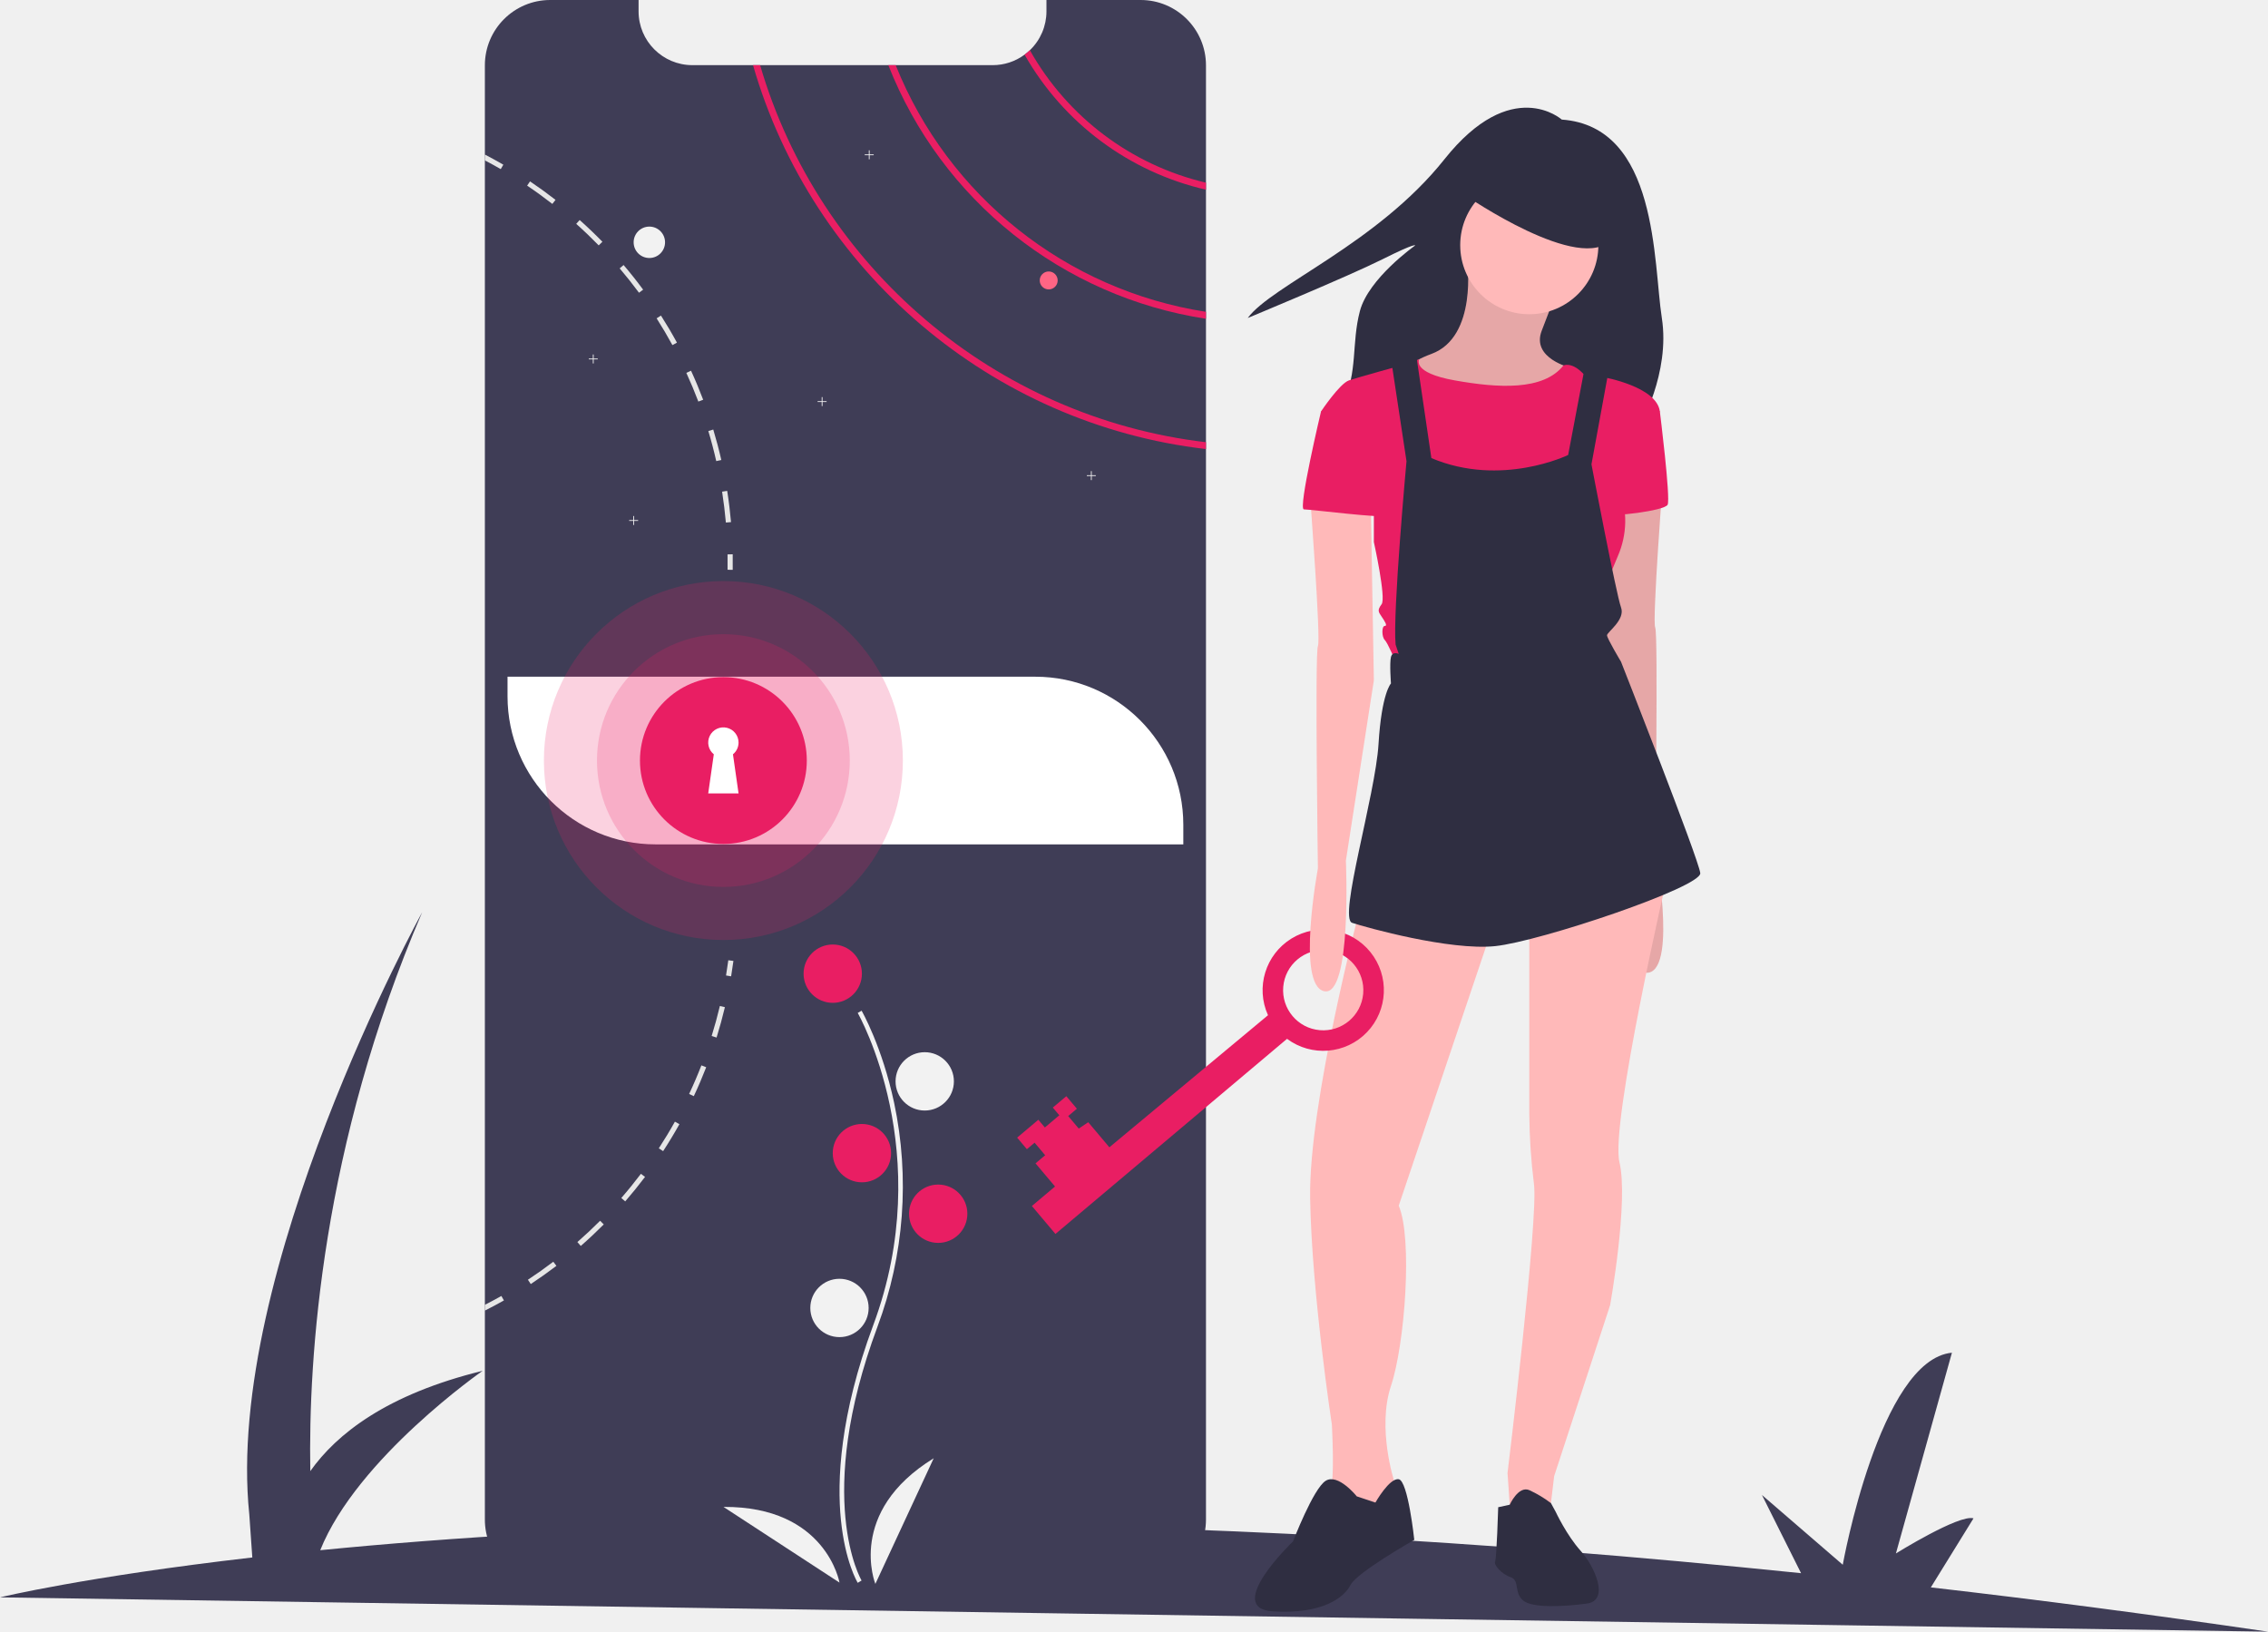
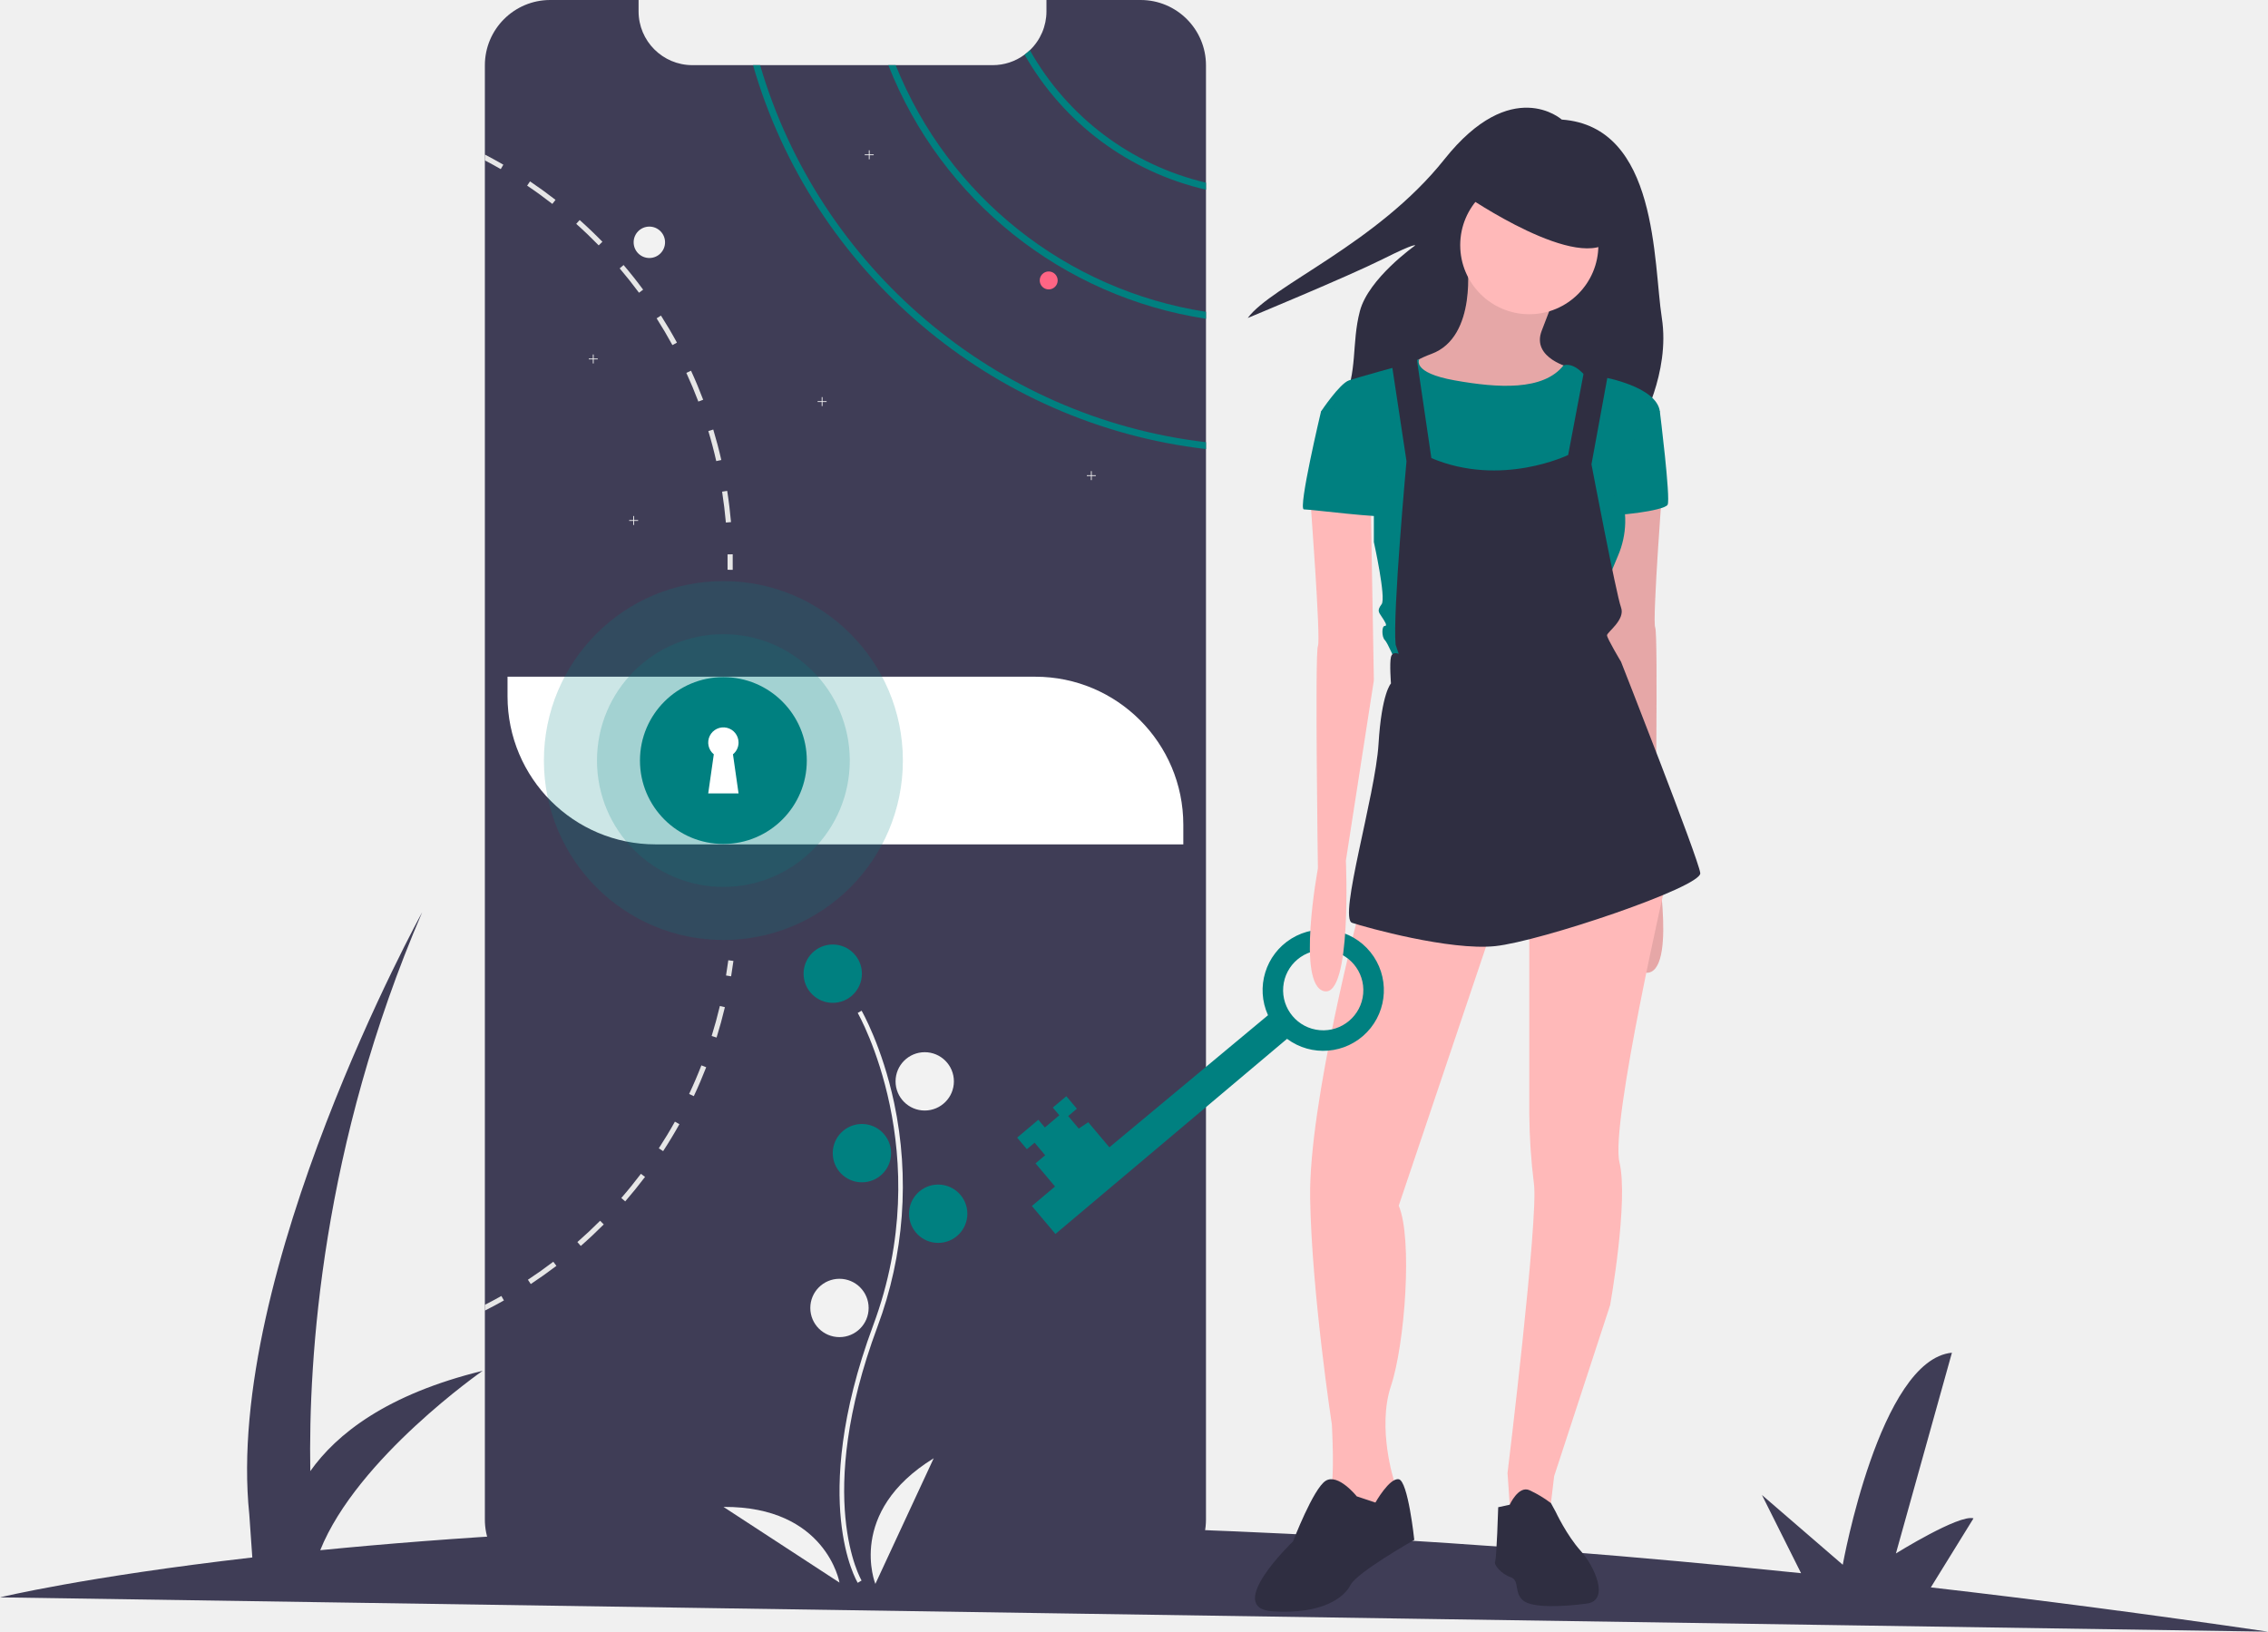
<svg xmlns="http://www.w3.org/2000/svg" data-name="Layer 1" width="1010.892" height="727.284" viewBox="0 0 1010.892 727.284">
  <path d="M1105.446,813.642q-78.133-11.444-150.281-19.73l19.02-30.778c-6.412-1.894-34.585,15.651-34.585,15.651l24.967-89.48c-32.248,3.107-48.658,94.513-48.658,94.513L879.884,752.723l17.438,34.854c-147.212-15.195-274.351-21.165-381.29-21.853L532.311,739.381c-6.412-1.894-34.585,15.651-34.585,15.651l24.967-89.48c-32.248,3.107-48.658,94.513-48.658,94.513L438.011,728.969l18.469,36.916c-89.651,1.087-162.761,5.872-219.191,11.451,16.467-41.078,72.394-79.96,72.394-79.96-42.708,10.436-65.112,28.152-76.82,44.71-.895-50.818,5.126-145,49.855-249.095,0,0-88.296,160.409-77.048,268.408l1.344,19.175c-74.836,8.625-112.461,17.784-112.461,17.784Z" transform="translate(-94.55416 -86.35794)" fill="#3f3d56" />
  <path d="M632.081,115.488v648.2a29.139,29.139,0,0,1-29.13,29.11h-263.15a29.079,29.079,0,0,1-29.13-29.11v-648.2a29.127,29.127,0,0,1,29.13-29.13h39.38v5.05a23.987,23.987,0,0,0,23.98,23.99h133.84a23.789,23.789,0,0,0,14.22-4.68,22.285,22.285,0,0,0,2.36-1.98,23.917,23.917,0,0,0,7.4-17.33v-5.05h41.97A29.121,29.121,0,0,1,632.081,115.488Z" transform="translate(-94.55416 -86.35794)" fill="#3f3d56" />
  <circle cx="289.426" cy="108" r="7" fill="#f2f2f2" />
-   <path d="M553.581,108.738a22.285,22.285,0,0,1-2.36,1.98,125.247,125.247,0,0,0,80.86,60.19v-3.12A122.299,122.299,0,0,1,553.581,108.738Z" transform="translate(-94.55416 -86.35794)" fill="#e91e63" />
-   <path d="M493.771,115.398h-3.28a181.668,181.668,0,0,0,141.59,113.05v-3.1A178.55,178.55,0,0,1,493.771,115.398Z" transform="translate(-94.55416 -86.35794)" fill="#e91e63" />
-   <path d="M433.351,115.398h-3.16c26.43,91.74,106.18,160.03,201.89,171.12v-3.05C538.031,272.428,459.651,205.438,433.351,115.398Z" transform="translate(-94.55416 -86.35794)" fill="#e91e63" />
+   <path d="M553.581,108.738a22.285,22.285,0,0,1-2.36,1.98,125.247,125.247,0,0,0,80.86,60.19v-3.12A122.299,122.299,0,0,1,553.581,108.738Z" transform="translate(-94.55416 -86.35794)" fill="#008080" />
+   <path d="M493.771,115.398h-3.28a181.668,181.668,0,0,0,141.59,113.05v-3.1A178.55,178.55,0,0,1,493.771,115.398Z" transform="translate(-94.55416 -86.35794)" fill="#008080" />
+   <path d="M433.351,115.398h-3.16c26.43,91.74,106.18,160.03,201.89,171.12v-3.05C538.031,272.428,459.651,205.438,433.351,115.398Z" transform="translate(-94.55416 -86.35794)" fill="#008080" />
  <polygon points="266.426 159.822 264.604 159.822 264.604 158 264.249 158 264.249 159.822 262.426 159.822 262.426 160.178 264.249 160.178 264.249 162 264.604 162 264.604 160.178 266.426 160.178 266.426 159.822" fill="#f2f2f2" />
  <polygon points="389.426 68.822 387.604 68.822 387.604 67 387.249 67 387.249 68.822 385.426 68.822 385.426 69.178 387.249 69.178 387.249 71 387.604 71 387.604 69.178 389.426 69.178 389.426 68.822" fill="#f2f2f2" />
  <polygon points="284.426 231.822 282.604 231.822 282.604 230 282.249 230 282.249 231.822 280.426 231.822 280.426 232.178 282.249 232.178 282.249 234 282.604 234 282.604 232.178 284.426 232.178 284.426 231.822" fill="#f2f2f2" />
  <polygon points="368.426 178.822 366.604 178.822 366.604 177 366.249 177 366.249 178.822 364.426 178.822 364.426 179.178 366.249 179.178 366.249 181 366.604 181 366.604 179.178 368.426 179.178 368.426 178.822" fill="#f2f2f2" />
  <polygon points="488.426 211.822 486.604 211.822 486.604 210 486.249 210 486.249 211.822 484.426 211.822 484.426 212.178 486.249 212.178 486.249 214 486.604 214 486.604 212.178 488.426 212.178 488.426 211.822" fill="#f2f2f2" />
  <circle cx="467.426" cy="125" r="4" fill="#ff6584" />
  <path d="M418.681,305.158l-2.27.35c.71,4.54,1.27,9.18,1.68,13.77l2.29-.2C419.971,314.428,419.401,309.748,418.681,305.158Z" transform="translate(-94.55416 -86.35794)" fill="#e6e6e6" />
  <path d="M412.471,277.818l-2.2.67c1.33,4.4,2.52,8.91,3.53,13.4l2.25-.51C415.021,286.838,413.811,282.278,412.471,277.818Z" transform="translate(-94.55416 -86.35794)" fill="#e6e6e6" />
  <path d="M402.561,251.598l-2.09.96c1.92,4.19,3.72,8.49,5.35,12.79l2.15-.81C406.321,260.188,404.511,255.828,402.561,251.598Z" transform="translate(-94.55416 -86.35794)" fill="#e6e6e6" />
  <path d="M389.161,227.018l-1.94,1.23c2.47,3.88,4.84,7.9,7.04,11.93l2.02-1.1C394.061,234.998,391.661,230.938,389.161,227.018Z" transform="translate(-94.55416 -86.35794)" fill="#e6e6e6" />
  <path d="M372.501,204.488l-1.75,1.49c2.98,3.5,5.88,7.16,8.62,10.86l1.84-1.37C378.451,211.728,375.521,208.028,372.501,204.488Z" transform="translate(-94.55416 -86.35794)" fill="#e6e6e6" />
  <path d="M352.921,184.428l-1.53,1.71c3.44,3.07,6.81,6.3,10.02,9.59l1.65-1.61C359.811,190.788,356.401,187.528,352.921,184.428Z" transform="translate(-94.55416 -86.35794)" fill="#e6e6e6" />
  <path d="M330.801,167.208l-1.29,1.9c3.82,2.57,7.6,5.31,11.23,8.14l1.42-1.81C338.481,172.578,334.661,169.808,330.801,167.208Z" transform="translate(-94.55416 -86.35794)" fill="#e6e6e6" />
  <path d="M310.671,155.248v2.6c2.39,1.25,4.76,2.56,7.08,3.9l1.15-1.99Q314.851,157.418,310.671,155.248Z" transform="translate(-94.55416 -86.35794)" fill="#e6e6e6" />
  <path d="M418.161,521.161c.373-2.236.714-4.519,1.015-6.785l2.279.302c-.304,2.292-.649,4.599-1.026,6.861Z" transform="translate(-94.55416 -86.35794)" fill="#e6e6e6" />
  <path d="M411.752,548.14l2.197.684c1.379-4.444,2.626-8.996,3.707-13.531l-2.239-.53C414.346,539.25,413.121,543.745,411.752,548.14Z" transform="translate(-94.55416 -86.35794)" fill="#e6e6e6" />
  <path d="M401.71,573.972l2.086.978c1.984-4.208,3.84-8.544,5.525-12.884l-2.146-.837C405.511,565.522,403.674,569.811,401.71,573.972Z" transform="translate(-94.55416 -86.35794)" fill="#e6e6e6" />
  <path d="M388.199,598.205l1.928,1.252c2.543-3.899,4.983-7.942,7.254-12.01l-2.005-1.125C393.135,590.345,390.715,594.341,388.199,598.205Z" transform="translate(-94.55416 -86.35794)" fill="#e6e6e6" />
  <path d="M371.482,620.344l1.743,1.51c3.059-3.528,6.025-7.198,8.836-10.91l-1.841-1.377C377.448,613.236,374.512,616.861,371.482,620.344Z" transform="translate(-94.55416 -86.35794)" fill="#e6e6e6" />
  <path d="M351.907,639.989l1.514,1.729c3.516-3.067,6.955-6.304,10.24-9.592l-1.626-1.629C358.787,633.751,355.378,636.943,351.907,639.989Z" transform="translate(-94.55416 -86.35794)" fill="#e6e6e6" />
  <path d="M329.855,656.78l1.27,1.924c3.883-2.564,7.739-5.296,11.438-8.112l-1.39-1.836C337.509,651.548,333.7,654.249,329.855,656.78Z" transform="translate(-94.55416 -86.35794)" fill="#e6e6e6" />
  <path d="M319.161,666.008c-2.78,1.57-5.62,3.09-8.49,4.53v-2.58c2.48-1.26,4.94-2.59,7.35-3.94Z" transform="translate(-94.55416 -86.35794)" fill="#e6e6e6" />
  <path d="M418.836,333.464l2.299-.042c.042,2.321.045,4.654.009,6.936l-2.298-.036C418.88,338.066,418.877,335.759,418.836,333.464Z" transform="translate(-94.55416 -86.35794)" fill="#e6e6e6" />
  <path d="M226.216,301.632H461.427a66,66,0,0,1,66,66v8.736a0,0,0,0,1,0,0H292.216a66,66,0,0,1-66-66v-8.736A0,0,0,0,1,226.216,301.632Z" fill="#fff" />
  <path d="M476.87,791.879c-.229-.375-5.641-9.41-7.517-28.172-1.721-17.213-.614-46.227,14.433-86.698,28.506-76.671-6.569-138.533-6.928-139.149l1.73-1.004c.091.156,9.142,15.929,14.488,41.044a179.061,179.061,0,0,1-7.416,99.807c-28.457,76.54-7.301,112.773-7.084,113.131Z" transform="translate(-94.55416 -86.35794)" fill="#f2f2f2" />
-   <circle cx="371.17" cy="434" r="13" fill="#e91e63" />
+   <circle cx="371.17" cy="434" r="13" fill="#008080" />
  <circle cx="412.17" cy="482" r="13" fill="#f2f2f2" />
-   <circle cx="384.17" cy="514" r="13" fill="#e91e63" />
-   <circle cx="418.17" cy="541" r="13" fill="#e91e63" />
+   <circle cx="384.17" cy="514" r="13" fill="#008080" />
+   <circle cx="418.17" cy="541" r="13" fill="#008080" />
  <circle cx="374.17" cy="583" r="13" fill="#f2f2f2" />
  <path d="M484.724,792.358s-13-32,26-56Z" transform="translate(-94.55416 -86.35794)" fill="#f2f2f2" />
  <path d="M468.736,791.777s-5.916-34.029-51.709-33.738Z" transform="translate(-94.55416 -86.35794)" fill="#f2f2f2" />
-   <circle cx="322.426" cy="339" r="80" fill="#e91e63" opacity="0.2" />
-   <circle cx="322.426" cy="339" r="56.338" fill="#e91e63" opacity="0.2" />
-   <circle cx="322.426" cy="339" r="37.183" fill="#e91e63" />
+   <circle cx="322.426" cy="339" r="80" fill="#008080" opacity="0.2" />
+   <circle cx="322.426" cy="339" r="56.338" fill="#008080" opacity="0.2" />
+   <circle cx="322.426" cy="339" r="37.183" fill="#008080" />
  <path d="M423.741,417.338a6.761,6.761,0,1,0-11.031,5.239l-2.49,17.429h13.521L421.251,422.577A6.746,6.746,0,0,0,423.741,417.338Z" transform="translate(-94.55416 -86.35794)" fill="#fff" />
  <path d="M790.661,139.658s-22.302-19.995-52.294,17.688-76.903,56.139-87.67,70.751c0,0,44.604-18.457,59.985-26.147s14.612-6.152,14.612-6.152-20.764,14.612-24.609,29.223-.769,26.916-7.69,41.528S825.268,276.546,825.268,276.546s13.843-23.84,9.997-48.449S833.727,142.734,790.661,139.658Z" transform="translate(-94.55416 -86.35794)" fill="#2f2e41" />
  <path d="M748.479,202.56s4.85,33.947-15.934,41.567-13.163,18.013-13.163,18.013l31.176,15.241,33.254-10.392,11.085-16.627s-18.013-4.157-13.163-16.627,6.235-16.627,6.235-16.627Z" transform="translate(-94.55416 -86.35794)" fill="#ffb9b9" />
  <path d="M748.479,202.56s4.85,33.947-15.934,41.567-13.163,18.013-13.163,18.013l31.176,15.241,33.254-10.392,11.085-16.627s-18.013-4.157-13.163-16.627,6.235-16.627,6.235-16.627Z" transform="translate(-94.55416 -86.35794)" opacity="0.1" />
  <path d="M835.77,299.551s-4.85,63.737-3.464,66.508,0,99.069,0,99.069,9.699,51.959-2.771,54.73-9.699-58.194-9.699-58.194L807.366,381.3l1.386-79.671Z" transform="translate(-94.55416 -86.35794)" fill="#ffb9b9" />
  <path d="M835.77,299.551s-4.85,63.737-3.464,66.508,0,99.069,0,99.069,9.699,51.959-2.771,54.73-9.699-58.194-9.699-58.194L807.366,381.3l1.386-79.671Z" transform="translate(-94.55416 -86.35794)" opacity="0.1" />
  <path d="M700.676,491.454S677.814,578.053,678.507,620.313,688.206,721.46,688.206,721.46s1.386,25.633-.693,28.404S697.905,764.414,697.905,764.414l13.163-7.621,4.85-5.542V746.401s-7.621-23.555-1.386-42.26,9.699-65.815,3.464-80.364l42.953-127.474Z" transform="translate(-94.55416 -86.35794)" fill="#ffb9b9" />
  <path d="M699.291,753.329S690.977,742.937,685.435,746.401s-14.549,27.019-14.549,27.019-31.176,29.79-9.006,31.176,31.868-6.235,34.64-11.777S724.924,772.727,724.924,772.727s-2.771-26.326-6.928-27.019S707.604,756.1,707.604,756.1Z" transform="translate(-94.55416 -86.35794)" fill="#2f2e41" />
  <path d="M776.19,496.996v85.906a265.616,265.616,0,0,0,2.078,31.176c2.078,15.241-11.777,128.859-11.777,128.859l1.386,20.091,17.32-1.386,2.078-17.32,24.94-76.207s8.313-46.417,4.157-63.737,21.477-128.166,21.477-128.166Z" transform="translate(-94.55416 -86.35794)" fill="#ffb9b9" />
  <path d="M762.335,758.178l5.131-1.115s3.875-8.584,8.725-6.505a52.3,52.3,0,0,1,9.643,5.778l2.134,3.921s4.85,10.392,11.085,17.32,13.163,22.169,2.771,23.555-24.248,2.078-28.404-1.386-1.386-9.006-5.542-10.392-7.621-5.542-6.928-6.928S762.335,758.178,762.335,758.178Z" transform="translate(-94.55416 -86.35794)" fill="#2f2e41" />
  <circle cx="681.636" cy="109.274" r="30.79" fill="#ffb9b9" />
-   <path d="M717.996,249.67l9.151-3.195s-3.609,5.966,15.789,9.43,39.487,4.69,48.494-6.661c0,0,3.465-1.652,8.314,3.197s7.621,3.464,7.621,3.464l-3.464,18.013-6.928,33.254L787.968,332.112l-25.633-5.542L734.623,306.479,724.231,279.46V254.519Z" transform="translate(-94.55416 -86.35794)" fill="#e91e63" />
-   <path d="M802.516,259.369l6.928-4.85s23.555,4.157,24.94,15.241L816.372,304.4a39.437,39.437,0,0,1-.693,29.79c-6.928,15.934-6.235,19.398-6.235,19.398l-4.85,20.784-87.984,6.928s-3.464-8.313-4.85-9.699-1.386-6.235,0-6.235,0-2.078-1.386-4.157-2.078-2.771,0-5.542-3.464-27.712-3.464-27.712V300.936l-23.555-31.176s8.313-12.47,12.47-13.856,23.93-6.85,23.93-6.85l4.474,6.588,6.235,50.143,9.006,30.483,37.921-6.443,14.731-24.733,9.699-29.097Z" transform="translate(-94.55416 -86.35794)" fill="#e91e63" />
-   <path d="M828.843,265.604l5.542,4.157s4.85,38.796,3.464,41.567-25.633,5.542-26.326,4.157S828.843,265.604,828.843,265.604Z" transform="translate(-94.55416 -86.35794)" fill="#e91e63" />
+   <path d="M717.996,249.67l9.151-3.195s-3.609,5.966,15.789,9.43,39.487,4.69,48.494-6.661c0,0,3.465-1.652,8.314,3.197s7.621,3.464,7.621,3.464l-3.464,18.013-6.928,33.254L787.968,332.112l-25.633-5.542L734.623,306.479,724.231,279.46V254.519Z" transform="translate(-94.55416 -86.35794)" fill="#008080" />
+   <path d="M802.516,259.369l6.928-4.85s23.555,4.157,24.94,15.241L816.372,304.4a39.437,39.437,0,0,1-.693,29.79c-6.928,15.934-6.235,19.398-6.235,19.398l-4.85,20.784-87.984,6.928s-3.464-8.313-4.85-9.699-1.386-6.235,0-6.235,0-2.078-1.386-4.157-2.078-2.771,0-5.542-3.464-27.712-3.464-27.712V300.936l-23.555-31.176s8.313-12.47,12.47-13.856,23.93-6.85,23.93-6.85l4.474,6.588,6.235,50.143,9.006,30.483,37.921-6.443,14.731-24.733,9.699-29.097Z" transform="translate(-94.55416 -86.35794)" fill="#008080" />
+   <path d="M828.843,265.604l5.542,4.157s4.85,38.796,3.464,41.567-25.633,5.542-26.326,4.157S828.843,265.604,828.843,265.604Z" transform="translate(-94.55416 -86.35794)" fill="#008080" />
  <path d="M714.532,246.206l6.928,45.724s-6.235,67.894-4.85,81.749l1.386,4.157s-2.771-1.386-3.464,1.386,0,11.777,0,11.777-4.157,4.157-5.542,27.019-18.013,77.593-11.777,79.671,43.646,12.47,63.737,10.392,92.141-26.326,91.448-32.561-35.332-94.22-35.332-94.22S810.83,370.908,810.83,369.523s8.313-6.928,6.235-12.47-13.163-63.737-13.163-63.737l7.621-41.567L801.131,248.977l-7.621,40.182s-29.79,14.549-60.966,1.386l-6.928-47.11Z" transform="translate(-94.55416 -86.35794)" fill="#2f2e41" />
  <path d="M747.864,173.535s51.267,35.332,65.122,19.398-24.248-29.79-24.248-29.79l-31.868-3.464Z" transform="translate(-94.55416 -86.35794)" fill="#2f2e41" />
-   <path d="M668.209,549.4a27.027,27.027,0,1,0-8.479-10.524L589.024,597.748l-9.415-11.174-4.23,2.829-4.707-5.587,3.868-3.259-4.707-5.587-6.017,5.069,2.897,3.438L560.267,588.91l-2.897-3.438-9.455,7.966,4.345,5.157,3.438-2.897,4.707,5.587-4.298,3.621,8.69,10.314-10.314,8.69,10.501,12.463Zm17.654-39.492A17.882,17.882,0,1,1,666.524,526.202,17.882,17.882,0,0,1,685.863,509.908Z" transform="translate(-94.55416 -86.35794)" fill="#e91e63" />
+   <path d="M668.209,549.4a27.027,27.027,0,1,0-8.479-10.524L589.024,597.748l-9.415-11.174-4.23,2.829-4.707-5.587,3.868-3.259-4.707-5.587-6.017,5.069,2.897,3.438L560.267,588.91l-2.897-3.438-9.455,7.966,4.345,5.157,3.438-2.897,4.707,5.587-4.298,3.621,8.69,10.314-10.314,8.69,10.501,12.463Zm17.654-39.492A17.882,17.882,0,1,1,666.524,526.202,17.882,17.882,0,0,1,685.863,509.908Z" transform="translate(-94.55416 -86.35794)" fill="#008080" />
  <path d="M678.507,307.864s4.85,63.737,3.464,66.508,0,99.069,0,99.069-9.699,51.959,2.771,54.73,9.699-58.194,9.699-58.194l12.47-80.364-1.386-79.671Z" transform="translate(-94.55416 -86.35794)" fill="#ffb9b9" />
-   <path d="M688.899,267.682l-5.542,2.078s-10.392,43.646-7.621,43.646,36.025,4.157,36.025,2.771-6.235-35.332-6.235-35.332Z" transform="translate(-94.55416 -86.35794)" fill="#e91e63" />
+   <path d="M688.899,267.682l-5.542,2.078s-10.392,43.646-7.621,43.646,36.025,4.157,36.025,2.771-6.235-35.332-6.235-35.332Z" transform="translate(-94.55416 -86.35794)" fill="#008080" />
</svg>
